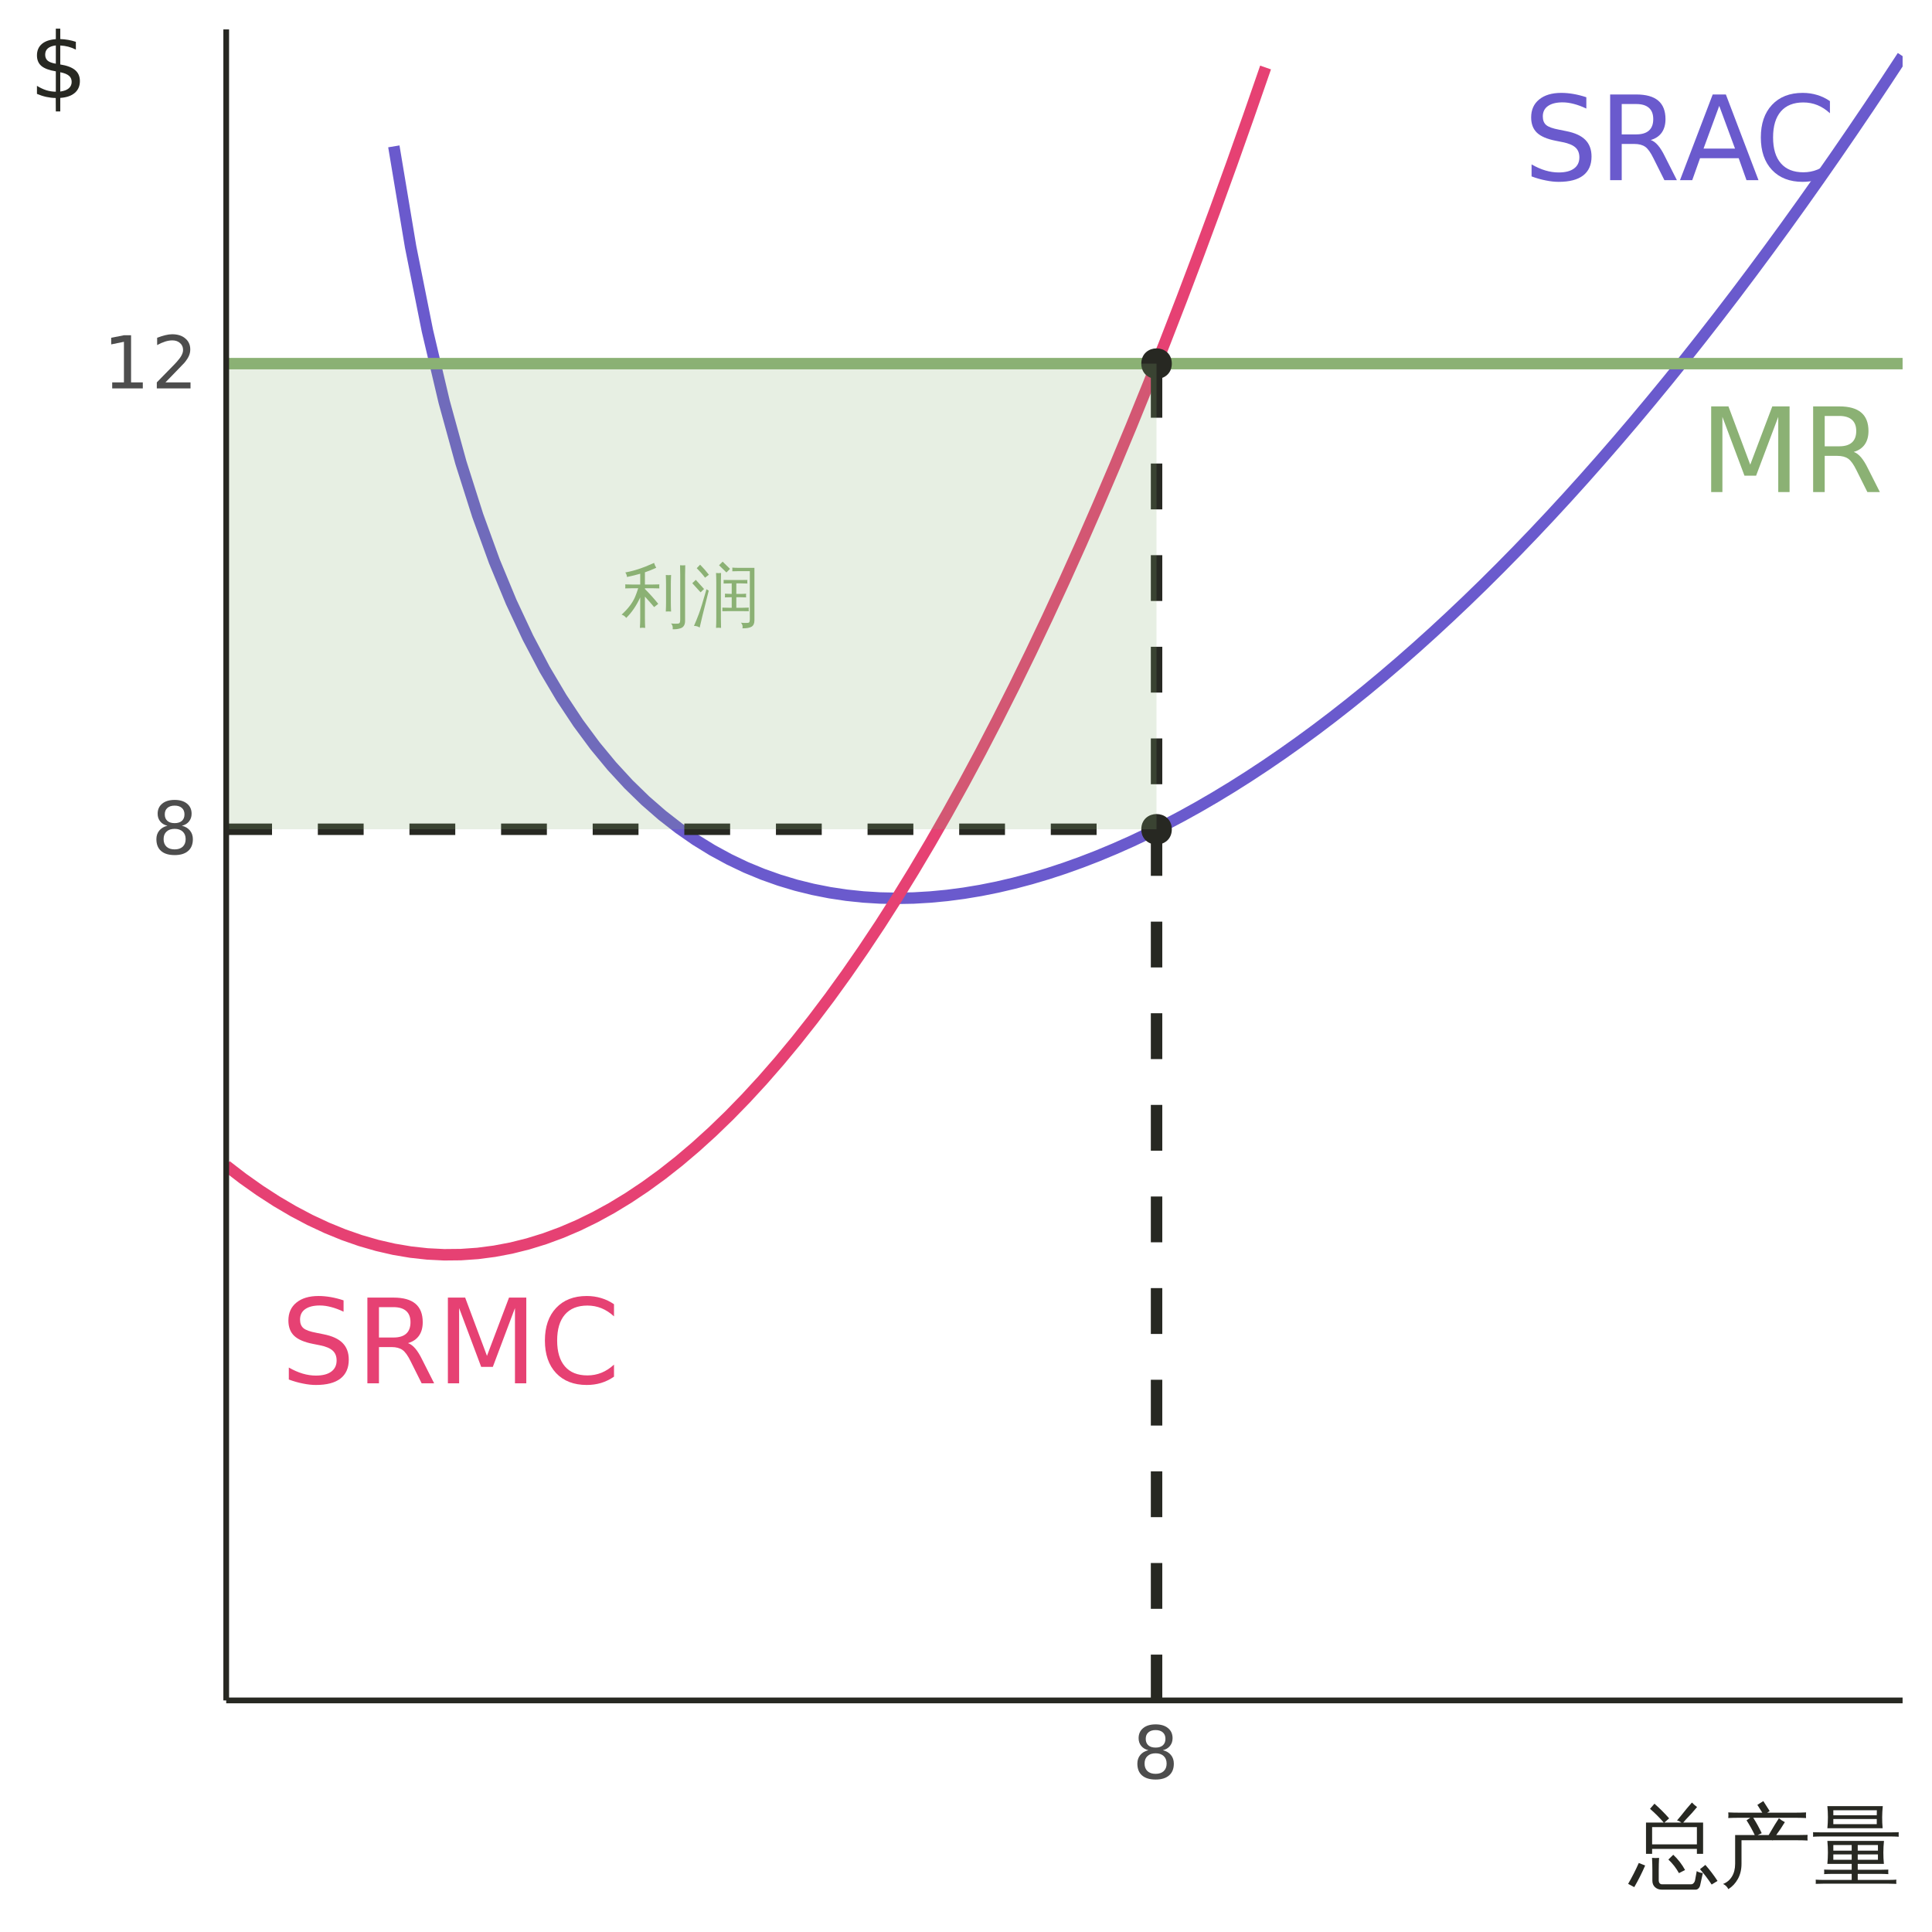
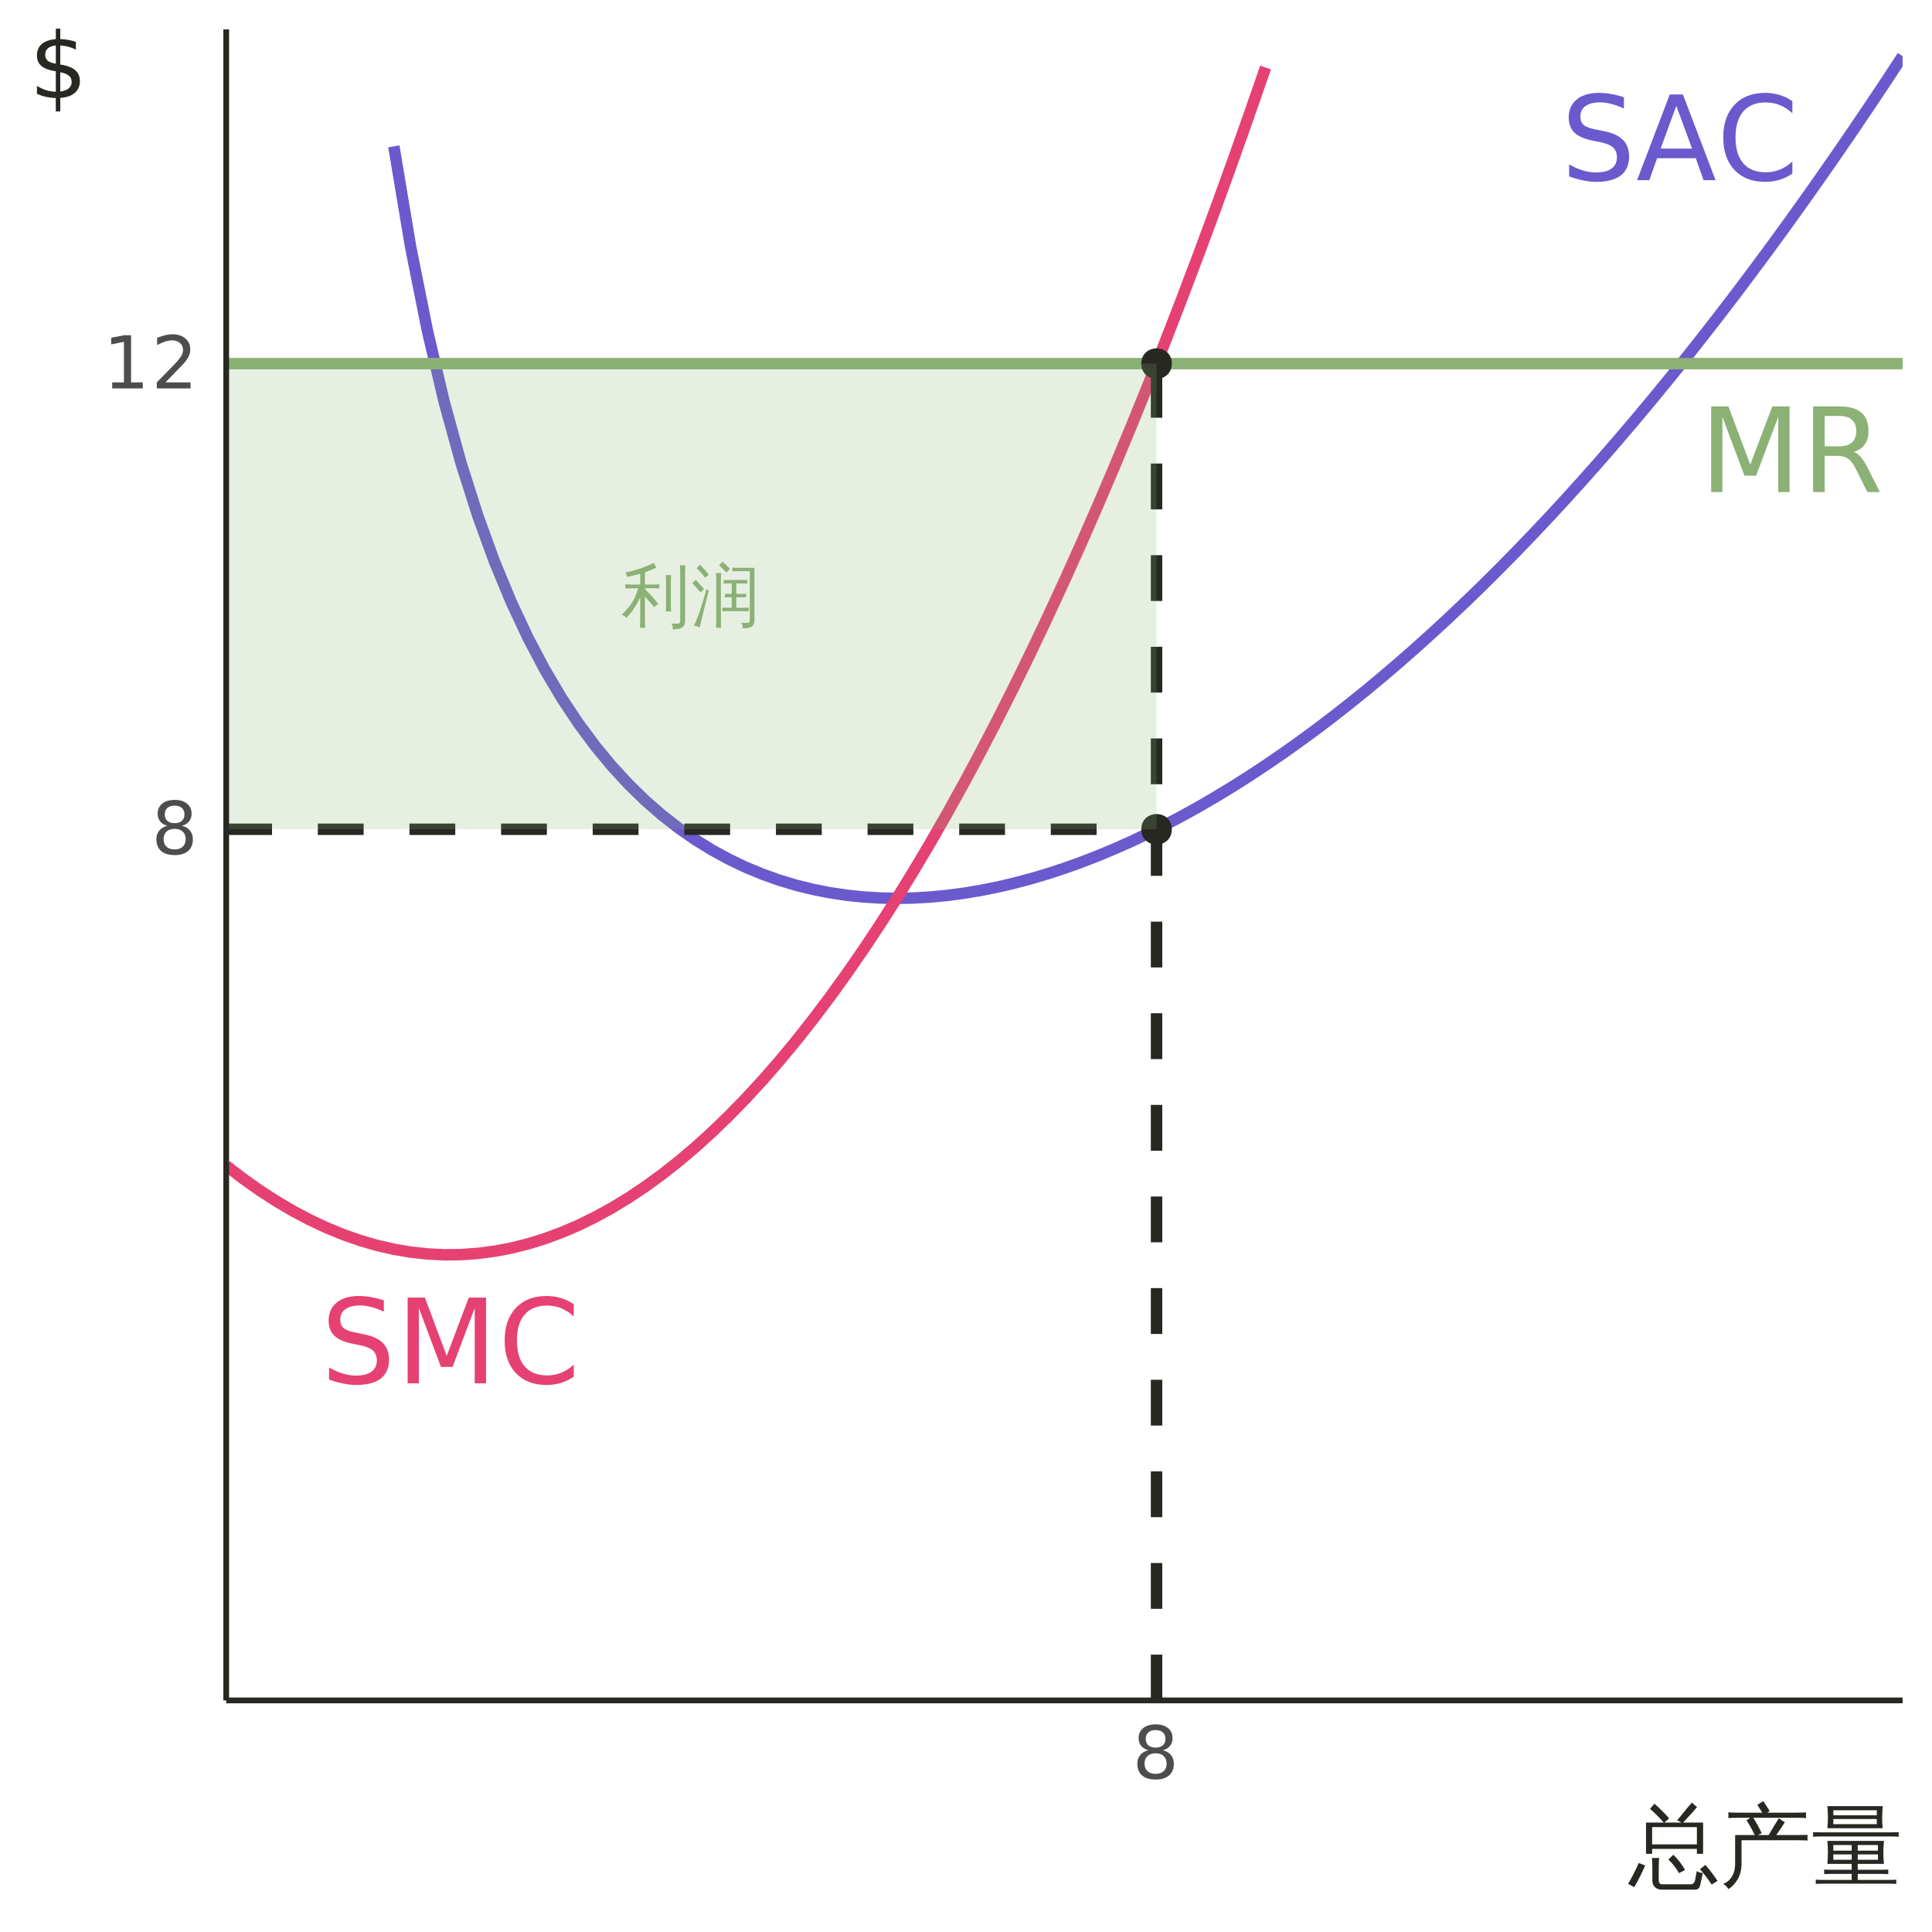
<svg xmlns="http://www.w3.org/2000/svg" xmlns:xlink="http://www.w3.org/1999/xlink" width="360" height="360" viewBox="0 0 360 360">
  <defs>
    <g>
      <g id="glyph-0-0">
        <path d="M 1.094 3.875 L 1.094 -15.453 L 12.047 -15.453 L 12.047 3.875 Z M 2.328 2.656 L 10.828 2.656 L 10.828 -14.219 L 2.328 -14.219 Z M 2.328 2.656 " />
      </g>
      <g id="glyph-0-1">
        <path d="M 11.719 -15.453 L 11.719 -13.344 C 10.906 -13.727 10.133 -14.016 9.406 -14.203 C 8.676 -14.398 7.973 -14.5 7.297 -14.5 C 6.117 -14.5 5.207 -14.27 4.562 -13.812 C 3.926 -13.363 3.609 -12.719 3.609 -11.875 C 3.609 -11.164 3.82 -10.629 4.25 -10.266 C 4.676 -9.91 5.477 -9.625 6.656 -9.406 L 7.969 -9.141 C 9.582 -8.828 10.77 -8.285 11.531 -7.516 C 12.301 -6.742 12.688 -5.707 12.688 -4.406 C 12.688 -2.852 12.164 -1.676 11.125 -0.875 C 10.094 -0.082 8.57 0.312 6.562 0.312 C 5.812 0.312 5.008 0.223 4.156 0.047 C 3.301 -0.117 2.422 -0.367 1.516 -0.703 L 1.516 -2.938 C 2.391 -2.438 3.242 -2.062 4.078 -1.812 C 4.922 -1.562 5.75 -1.438 6.562 -1.438 C 7.801 -1.438 8.754 -1.68 9.422 -2.172 C 10.086 -2.66 10.422 -3.352 10.422 -4.25 C 10.422 -5.031 10.18 -5.641 9.703 -6.078 C 9.223 -6.523 8.438 -6.859 7.344 -7.078 L 6.016 -7.344 C 4.41 -7.656 3.242 -8.156 2.516 -8.844 C 1.797 -9.531 1.438 -10.484 1.438 -11.703 C 1.438 -13.109 1.93 -14.219 2.922 -15.031 C 3.922 -15.852 5.297 -16.266 7.047 -16.266 C 7.797 -16.266 8.555 -16.195 9.328 -16.062 C 10.109 -15.926 10.906 -15.723 11.719 -15.453 Z M 11.719 -15.453 " />
      </g>
      <g id="glyph-0-2">
-         <path d="M 9.719 -7.484 C 10.188 -7.328 10.641 -6.992 11.078 -6.484 C 11.516 -5.973 11.953 -5.266 12.391 -4.359 L 14.594 0 L 12.266 0 L 10.219 -4.094 C 9.695 -5.164 9.188 -5.875 8.688 -6.219 C 8.195 -6.57 7.52 -6.75 6.656 -6.75 L 4.312 -6.75 L 4.312 0 L 2.156 0 L 2.156 -15.969 L 7.031 -15.969 C 8.852 -15.969 10.211 -15.586 11.109 -14.828 C 12.016 -14.066 12.469 -12.914 12.469 -11.375 C 12.469 -10.363 12.234 -9.523 11.766 -8.859 C 11.297 -8.203 10.613 -7.742 9.719 -7.484 Z M 4.312 -14.188 L 4.312 -8.531 L 7.031 -8.531 C 8.07 -8.531 8.859 -8.77 9.391 -9.25 C 9.922 -9.727 10.188 -10.438 10.188 -11.375 C 10.188 -12.301 9.922 -13 9.391 -13.469 C 8.859 -13.945 8.07 -14.188 7.031 -14.188 Z M 4.312 -14.188 " />
+         <path d="M 2.156 -15.969 L 5.375 -15.969 L 9.438 -5.109 L 13.547 -15.969 L 16.766 -15.969 L 16.766 0 L 14.656 0 L 14.656 -14.016 L 10.531 -3.062 L 8.359 -3.062 L 4.25 -14.016 L 4.25 0 L 2.156 0 Z M 2.156 -15.969 " />
      </g>
      <g id="glyph-0-3">
-         <path d="M 2.156 -15.969 L 5.375 -15.969 L 9.438 -5.109 L 13.547 -15.969 L 16.766 -15.969 L 16.766 0 L 14.656 0 L 14.656 -14.016 L 10.531 -3.062 L 8.359 -3.062 L 4.25 -14.016 L 4.25 0 L 2.156 0 Z M 2.156 -15.969 " />
+         <path d="M 14.109 -14.734 L 14.109 -12.469 C 13.379 -13.145 12.602 -13.648 11.781 -13.984 C 10.957 -14.316 10.082 -14.484 9.156 -14.484 C 7.332 -14.484 5.938 -13.926 4.969 -12.812 C 4 -11.695 3.516 -10.082 3.516 -7.969 C 3.516 -5.863 4 -4.254 4.969 -3.141 C 5.938 -2.023 7.332 -1.469 9.156 -1.469 C 10.082 -1.469 10.957 -1.633 11.781 -1.969 C 12.602 -2.301 13.379 -2.805 14.109 -3.484 L 14.109 -1.234 C 13.348 -0.711 12.547 -0.32 11.703 -0.062 C 10.859 0.188 9.969 0.312 9.031 0.312 C 6.613 0.312 4.707 -0.426 3.312 -1.906 C 1.926 -3.383 1.234 -5.406 1.234 -7.969 C 1.234 -10.531 1.926 -12.551 3.312 -14.031 C 4.707 -15.52 6.613 -16.266 9.031 -16.266 C 9.988 -16.266 10.891 -16.133 11.734 -15.875 C 12.578 -15.625 13.367 -15.242 14.109 -14.734 Z M 14.109 -14.734 " />
      </g>
      <g id="glyph-0-4">
-         <path d="M 14.109 -14.734 L 14.109 -12.469 C 13.379 -13.145 12.602 -13.648 11.781 -13.984 C 10.957 -14.316 10.082 -14.484 9.156 -14.484 C 7.332 -14.484 5.938 -13.926 4.969 -12.812 C 4 -11.695 3.516 -10.082 3.516 -7.969 C 3.516 -5.863 4 -4.254 4.969 -3.141 C 5.938 -2.023 7.332 -1.469 9.156 -1.469 C 10.082 -1.469 10.957 -1.633 11.781 -1.969 C 12.602 -2.301 13.379 -2.805 14.109 -3.484 L 14.109 -1.234 C 13.348 -0.711 12.547 -0.32 11.703 -0.062 C 10.859 0.188 9.969 0.312 9.031 0.312 C 6.613 0.312 4.707 -0.426 3.312 -1.906 C 1.926 -3.383 1.234 -5.406 1.234 -7.969 C 1.234 -10.531 1.926 -12.551 3.312 -14.031 C 4.707 -15.52 6.613 -16.266 9.031 -16.266 C 9.988 -16.266 10.891 -16.133 11.734 -15.875 C 12.578 -15.625 13.367 -15.242 14.109 -14.734 Z M 14.109 -14.734 " />
+         <path d="M 7.484 -13.844 L 4.562 -5.891 L 10.422 -5.891 Z M 6.266 -15.969 L 8.719 -15.969 L 14.797 0 L 12.562 0 L 11.109 -4.094 L 3.906 -4.094 L 2.453 0 L 0.172 0 Z M 6.266 -15.969 " />
      </g>
      <g id="glyph-0-5">
-         <path d="M 7.484 -13.844 L 4.562 -5.891 L 10.422 -5.891 Z M 6.266 -15.969 L 8.719 -15.969 L 14.797 0 L 12.562 0 L 11.109 -4.094 L 3.906 -4.094 L 2.453 0 L 0.172 0 Z M 6.266 -15.969 " />
+         <path d="M 9.719 -7.484 C 10.188 -7.328 10.641 -6.992 11.078 -6.484 C 11.516 -5.973 11.953 -5.266 12.391 -4.359 L 14.594 0 L 12.266 0 L 10.219 -4.094 C 9.695 -5.164 9.188 -5.875 8.688 -6.219 C 8.195 -6.57 7.52 -6.75 6.656 -6.75 L 4.312 -6.75 L 4.312 0 L 2.156 0 L 2.156 -15.969 L 7.031 -15.969 C 8.852 -15.969 10.211 -15.586 11.109 -14.828 C 12.016 -14.066 12.469 -12.914 12.469 -11.375 C 12.469 -10.363 12.234 -9.523 11.766 -8.859 C 11.297 -8.203 10.613 -7.742 9.719 -7.484 Z M 4.312 -14.188 L 4.312 -8.531 L 7.031 -8.531 C 8.07 -8.531 8.859 -8.77 9.391 -9.25 C 9.922 -9.727 10.188 -10.438 10.188 -11.375 C 10.188 -12.301 9.922 -13 9.391 -13.469 C 8.859 -13.945 8.07 -14.188 7.031 -14.188 Z M 4.312 -14.188 " />
      </g>
      <g id="glyph-1-0">
        <path d="M 0.422 0 L 0.422 -8.516 L 3.828 -8.516 L 3.828 0 Z M 0.844 -0.422 L 3.406 -0.422 L 3.406 -8.094 L 0.844 -8.094 Z M 0.844 -0.422 " />
      </g>
      <g id="glyph-1-1">
        <path d="M 2.078 -5.859 C 1.609 -5.859 1.141 -5.848 0.672 -5.828 C 0.703 -6.086 0.703 -6.336 0.672 -6.578 C 1.141 -6.555 1.609 -6.547 2.078 -6.547 L 3.469 -6.547 L 3.469 -8.562 C 2.719 -8.344 1.895 -8.141 1 -7.953 C 0.977 -8.266 0.875 -8.547 0.688 -8.797 C 1.914 -9.023 3.164 -9.391 4.438 -9.891 L 6.047 -10.578 C 6.148 -10.254 6.285 -9.953 6.453 -9.672 C 5.773 -9.359 5.07 -9.078 4.344 -8.828 L 4.344 -6.547 L 5.641 -6.547 C 6.109 -6.547 6.57 -6.555 7.031 -6.578 C 7.008 -6.336 7.008 -6.086 7.031 -5.828 C 6.57 -5.848 6.109 -5.859 5.641 -5.859 L 4.344 -5.859 L 4.344 -5.719 C 5.219 -4.844 6.047 -3.922 6.828 -2.953 L 6.062 -2.344 C 5.508 -3.008 4.938 -3.66 4.344 -4.297 L 4.344 -0.281 C 4.344 0.32 4.359 0.926 4.391 1.531 C 4.066 1.488 3.738 1.488 3.406 1.531 C 3.445 0.926 3.469 0.32 3.469 -0.281 L 3.469 -4.156 C 2.758 -2.613 1.891 -1.336 0.859 -0.328 C 0.641 -0.629 0.352 -0.832 0 -0.938 C 1.188 -2.02 2.02 -3.113 2.5 -4.219 C 2.688 -4.656 2.883 -5.203 3.094 -5.859 Z M 9.516 1.781 C 9.578 1.32 9.473 0.961 9.203 0.703 C 9.473 0.734 9.773 0.75 10.109 0.75 C 10.453 0.758 10.672 0.723 10.766 0.641 C 10.867 0.566 10.922 0.328 10.922 -0.078 L 10.922 -8.359 C 10.922 -8.961 10.91 -9.555 10.891 -10.141 C 11.211 -10.109 11.535 -10.109 11.859 -10.141 C 11.836 -9.555 11.828 -8.961 11.828 -8.359 L 11.828 0.219 C 11.828 0.945 11.551 1.406 11 1.594 C 10.531 1.75 10.035 1.812 9.516 1.781 Z M 9.219 -1.516 C 8.895 -1.547 8.566 -1.547 8.234 -1.516 C 8.266 -2.109 8.281 -2.703 8.281 -3.297 L 8.281 -6.531 C 8.281 -7.125 8.266 -7.723 8.234 -8.328 C 8.566 -8.285 8.895 -8.285 9.219 -8.328 C 9.188 -7.723 9.172 -7.125 9.172 -6.531 L 9.172 -3.297 C 9.172 -2.703 9.188 -2.109 9.219 -1.516 Z M 9.219 -1.516 " />
      </g>
      <g id="glyph-1-2">
        <path d="M 10.703 -2.25 C 10.672 -2.02 10.672 -1.797 10.703 -1.578 C 10.285 -1.586 9.867 -1.594 9.453 -1.594 L 7.016 -1.594 C 6.598 -1.594 6.18 -1.586 5.766 -1.578 C 5.785 -1.797 5.785 -2.02 5.766 -2.25 C 6.18 -2.227 6.598 -2.219 7.016 -2.219 L 7.516 -2.219 L 7.516 -4.188 L 6.25 -4.156 C 6.27 -4.375 6.27 -4.602 6.25 -4.844 L 7.516 -4.797 L 7.516 -6.766 L 6 -6.734 C 6.02 -6.961 6.02 -7.188 6 -7.406 C 6.406 -7.395 6.816 -7.391 7.234 -7.391 L 9.203 -7.391 C 9.617 -7.391 10.031 -7.395 10.438 -7.406 C 10.414 -7.188 10.414 -6.961 10.438 -6.734 C 10.031 -6.754 9.617 -6.766 9.203 -6.766 L 8.375 -6.766 L 8.375 -4.797 L 8.953 -4.797 C 9.367 -4.797 9.785 -4.812 10.203 -4.844 C 10.18 -4.602 10.18 -4.375 10.203 -4.156 C 9.785 -4.176 9.367 -4.188 8.953 -4.188 L 8.375 -4.188 L 8.375 -2.219 L 9.453 -2.219 C 9.867 -2.219 10.285 -2.227 10.703 -2.25 Z M 10.891 -0.203 L 10.891 -9.047 L 8.875 -9.047 C 8.457 -9.047 8.039 -9.035 7.625 -9.016 C 7.645 -9.242 7.645 -9.473 7.625 -9.703 C 8.039 -9.672 8.457 -9.656 8.875 -9.656 L 11.75 -9.656 L 11.75 0.125 C 11.75 0.688 11.578 1.078 11.234 1.297 C 10.879 1.516 10.305 1.617 9.516 1.609 C 9.609 1.211 9.516 0.863 9.234 0.562 C 9.492 0.594 9.785 0.609 10.109 0.609 C 10.441 0.617 10.656 0.586 10.75 0.516 C 10.844 0.441 10.891 0.203 10.891 -0.203 Z M 7.203 -9.469 L 6.531 -8.797 L 5.156 -10.141 L 5.828 -10.812 Z M 5.531 1.531 C 5.219 1.488 4.906 1.488 4.594 1.531 C 4.625 0.945 4.641 0.363 4.641 -0.219 L 4.641 -6.953 C 4.641 -7.535 4.625 -8.117 4.594 -8.703 C 4.906 -8.66 5.219 -8.66 5.531 -8.703 C 5.508 -8.117 5.5 -7.535 5.5 -6.953 L 5.5 -0.219 C 5.5 0.363 5.508 0.945 5.531 1.531 Z M 1.547 1.469 C 1.266 1.27 0.91 1.164 0.484 1.156 C 0.785 0.477 1.098 -0.289 1.422 -1.156 C 1.742 -2.031 2.207 -3.535 2.812 -5.672 L 3.234 -5.406 L 2.047 -0.672 Z M 2.359 -5.719 L 1.719 -5.094 L 0.172 -6.797 L 0.828 -7.422 Z M 2.547 -7.828 C 2.078 -8.453 1.562 -9.039 1 -9.594 L 1.625 -10.25 C 2.207 -9.664 2.754 -9.039 3.266 -8.375 Z M 2.547 -7.828 " />
      </g>
      <g id="glyph-2-0">
        <path d="M 0.672 2.406 L 0.672 -9.578 L 7.469 -9.578 L 7.469 2.406 Z M 1.438 1.641 L 6.719 1.641 L 6.719 -8.828 L 1.438 -8.828 Z M 1.438 1.641 " />
      </g>
      <g id="glyph-2-1">
        <path d="M 4.328 -4.703 C 3.68 -4.703 3.176 -4.531 2.812 -4.188 C 2.445 -3.852 2.266 -3.383 2.266 -2.781 C 2.266 -2.188 2.445 -1.719 2.812 -1.375 C 3.176 -1.039 3.68 -0.875 4.328 -0.875 C 4.961 -0.875 5.461 -1.039 5.828 -1.375 C 6.191 -1.719 6.375 -2.188 6.375 -2.781 C 6.375 -3.383 6.191 -3.852 5.828 -4.188 C 5.461 -4.531 4.961 -4.703 4.328 -4.703 Z M 2.984 -5.281 C 2.41 -5.414 1.961 -5.68 1.641 -6.078 C 1.316 -6.473 1.156 -6.953 1.156 -7.516 C 1.156 -8.305 1.438 -8.93 2 -9.391 C 2.562 -9.859 3.336 -10.094 4.328 -10.094 C 5.305 -10.094 6.078 -9.859 6.641 -9.391 C 7.203 -8.93 7.484 -8.305 7.484 -7.516 C 7.484 -6.953 7.32 -6.473 7 -6.078 C 6.688 -5.68 6.242 -5.414 5.672 -5.281 C 6.316 -5.125 6.816 -4.828 7.172 -4.391 C 7.535 -3.953 7.719 -3.414 7.719 -2.781 C 7.719 -1.82 7.422 -1.086 6.828 -0.578 C 6.242 -0.066 5.41 0.188 4.328 0.188 C 3.234 0.188 2.391 -0.066 1.797 -0.578 C 1.211 -1.086 0.922 -1.82 0.922 -2.781 C 0.922 -3.414 1.102 -3.953 1.469 -4.391 C 1.832 -4.828 2.336 -5.125 2.984 -5.281 Z M 2.484 -7.391 C 2.484 -6.879 2.645 -6.477 2.969 -6.188 C 3.289 -5.906 3.742 -5.766 4.328 -5.766 C 4.898 -5.766 5.348 -5.906 5.672 -6.188 C 5.992 -6.477 6.156 -6.879 6.156 -7.391 C 6.156 -7.91 5.992 -8.312 5.672 -8.594 C 5.348 -8.883 4.898 -9.031 4.328 -9.031 C 3.742 -9.031 3.289 -8.883 2.969 -8.594 C 2.645 -8.312 2.484 -7.91 2.484 -7.391 Z M 2.484 -7.391 " />
      </g>
      <g id="glyph-2-2">
        <path d="M 1.688 -1.125 L 3.875 -1.125 L 3.875 -8.688 L 1.5 -8.203 L 1.5 -9.438 L 3.859 -9.906 L 5.203 -9.906 L 5.203 -1.125 L 7.391 -1.125 L 7.391 0 L 1.688 0 Z M 1.688 -1.125 " />
      </g>
      <g id="glyph-2-3">
        <path d="M 2.609 -1.125 L 7.281 -1.125 L 7.281 0 L 1 0 L 1 -1.125 C 1.508 -1.656 2.203 -2.363 3.078 -3.25 C 3.953 -4.133 4.504 -4.707 4.734 -4.969 C 5.16 -5.445 5.457 -5.852 5.625 -6.188 C 5.801 -6.52 5.891 -6.848 5.891 -7.172 C 5.891 -7.703 5.703 -8.129 5.328 -8.453 C 4.961 -8.785 4.484 -8.953 3.891 -8.953 C 3.473 -8.953 3.031 -8.879 2.562 -8.734 C 2.094 -8.586 1.594 -8.367 1.062 -8.078 L 1.062 -9.438 C 1.602 -9.645 2.109 -9.805 2.578 -9.922 C 3.047 -10.035 3.473 -10.094 3.859 -10.094 C 4.891 -10.094 5.707 -9.832 6.312 -9.312 C 6.926 -8.801 7.234 -8.117 7.234 -7.266 C 7.234 -6.859 7.156 -6.473 7 -6.109 C 6.852 -5.742 6.578 -5.312 6.172 -4.812 C 6.055 -4.688 5.703 -4.316 5.109 -3.703 C 4.523 -3.086 3.691 -2.227 2.609 -1.125 Z M 2.609 -1.125 " />
      </g>
      <g id="glyph-3-0">
        <path d="M 0.562 0 L 0.562 -11.328 L 5.078 -11.328 L 5.078 0 Z M 1.125 -0.562 L 4.516 -0.562 L 4.516 -10.766 L 1.125 -10.766 Z M 1.125 -0.562 " />
      </g>
      <g id="glyph-3-1">
        <path d="M 4.328 -4.453 L 3.188 -4.453 L 3.188 -10.281 L 6.5 -10.281 C 5.707 -11.195 4.852 -12.051 3.938 -12.844 L 4.766 -13.797 C 5.734 -12.941 6.645 -12.031 7.5 -11.062 L 6.609 -10.281 L 9.766 -10.281 C 9.523 -10.477 9.258 -10.609 8.969 -10.672 L 9.75 -11.609 C 10.414 -12.441 10.758 -12.867 10.781 -12.891 L 11.75 -14.016 C 12.039 -13.703 12.359 -13.422 12.703 -13.172 L 11.734 -12.047 L 10.625 -10.859 L 10.125 -10.281 L 13.828 -10.281 L 13.828 -4.453 L 12.672 -4.453 L 12.672 -5.375 L 4.328 -5.375 Z M 12.672 -9.438 L 4.328 -9.438 L 4.328 -6.219 L 12.672 -6.219 Z M 15.422 1.266 C 14.754 0.254 14.031 -0.695 13.25 -1.594 L 14.25 -2.391 C 15.07 -1.461 15.828 -0.469 16.516 0.594 Z M 9.328 -0.859 C 8.797 -1.816 8.141 -2.66 7.359 -3.391 L 8.266 -4.281 C 9.141 -3.469 9.875 -2.52 10.469 -1.438 Z M 12.641 -1.234 C 12.953 -1.035 13.332 -0.914 13.781 -0.875 L 13.297 1.328 C 13.254 1.578 13.156 1.785 13 1.953 C 12.844 2.129 12.656 2.219 12.438 2.219 L 6.125 2.219 C 5.625 2.219 5.207 2.066 4.875 1.766 C 4.539 1.461 4.375 1.055 4.375 0.547 L 4.375 -1.391 C 4.375 -2.172 4.352 -2.941 4.312 -3.703 C 4.75 -3.66 5.188 -3.66 5.625 -3.703 C 5.582 -2.941 5.562 -2.172 5.562 -1.391 L 5.562 0.547 C 5.562 0.723 5.613 0.879 5.719 1.016 C 5.832 1.148 5.973 1.219 6.141 1.219 L 11.594 1.219 C 11.781 1.219 11.938 1.145 12.062 1 C 12.195 0.863 12.285 0.691 12.328 0.484 Z M -0.141 1.141 C 0.586 -0.109 1.25 -1.406 1.844 -2.75 L 3.031 -2.281 C 2.426 -0.883 1.75 0.457 1 1.75 Z M -0.141 1.141 " />
      </g>
      <g id="glyph-3-2">
        <path d="M 2.797 -2.609 L 2.797 -7.953 L 6.453 -7.953 C 6.004 -8.898 5.492 -9.816 4.922 -10.703 L 5.625 -11.172 L 3.453 -11.172 C 2.805 -11.172 2.16 -11.156 1.516 -11.125 C 1.555 -11.477 1.555 -11.828 1.516 -12.172 C 2.16 -12.141 2.805 -12.125 3.453 -12.125 L 7.859 -12.125 L 6.938 -13.578 L 8.047 -14.281 L 9.234 -12.422 L 8.766 -12.125 L 14.094 -12.125 C 14.738 -12.125 15.379 -12.141 16.016 -12.172 C 15.984 -11.828 15.984 -11.477 16.016 -11.125 C 15.379 -11.156 14.738 -11.172 14.094 -11.172 L 6.172 -11.172 C 6.766 -10.242 7.289 -9.285 7.75 -8.297 L 6.984 -7.953 L 9.047 -7.953 L 10.156 -9.828 L 10.953 -11.078 C 11.297 -10.797 11.664 -10.555 12.062 -10.359 C 11.812 -9.941 11.547 -9.523 11.266 -9.109 L 10.453 -7.953 L 14.359 -7.953 C 15.016 -7.953 15.66 -7.961 16.297 -7.984 C 16.266 -7.641 16.266 -7.289 16.297 -6.938 C 15.66 -6.969 15.016 -6.984 14.359 -6.984 L 9.844 -6.984 L 9.797 -6.922 C 9.773 -6.941 9.75 -6.961 9.719 -6.984 L 3.984 -6.984 L 3.984 -2.609 C 3.984 -1.523 3.758 -0.582 3.312 0.219 C 2.863 1.031 2.27 1.664 1.531 2.125 C 1.32 1.688 0.992 1.363 0.547 1.156 C 1.242 0.895 1.789 0.441 2.188 -0.203 C 2.594 -0.848 2.797 -1.648 2.797 -2.609 Z M 2.797 -2.609 " />
      </g>
      <g id="glyph-3-3">
        <path d="M 15.844 0.359 C 15.801 0.617 15.801 0.879 15.844 1.141 C 15.363 1.117 14.883 1.109 14.406 1.109 L 2.219 1.109 C 1.75 1.109 1.281 1.117 0.812 1.141 C 0.832 0.879 0.832 0.617 0.812 0.359 C 1.281 0.391 1.75 0.406 2.219 0.406 L 7.516 0.406 L 7.516 -0.719 L 3.938 -0.719 C 3.414 -0.719 2.895 -0.703 2.375 -0.672 C 2.406 -0.953 2.406 -1.234 2.375 -1.516 C 2.895 -1.492 3.414 -1.484 3.938 -1.484 L 7.516 -1.484 L 7.516 -2.578 L 2.984 -2.578 C 3.117 -4.004 3.117 -5.43 2.984 -6.859 L 13.531 -6.859 C 13.383 -5.43 13.379 -4.004 13.516 -2.578 L 8.641 -2.578 L 8.641 -1.484 L 12.797 -1.484 C 13.316 -1.484 13.832 -1.492 14.344 -1.516 C 14.32 -1.234 14.32 -0.953 14.344 -0.672 C 13.832 -0.703 13.316 -0.719 12.797 -0.719 L 8.641 -0.719 L 8.641 0.406 L 14.406 0.406 C 14.883 0.406 15.363 0.391 15.844 0.359 Z M 16.281 -8.484 C 16.258 -8.203 16.258 -7.922 16.281 -7.641 C 15.77 -7.672 15.258 -7.688 14.75 -7.688 L 1.859 -7.688 C 1.336 -7.688 0.82 -7.672 0.312 -7.641 C 0.332 -7.922 0.332 -8.203 0.312 -8.484 C 0.832 -8.461 1.348 -8.453 1.859 -8.453 L 14.75 -8.453 C 15.25 -8.453 15.758 -8.461 16.281 -8.484 Z M 2.984 -9.219 C 3.117 -10.602 3.117 -11.977 2.984 -13.344 L 13.312 -13.344 C 13.164 -11.977 13.156 -10.602 13.281 -9.219 Z M 8.641 -5.047 L 12.406 -5.047 L 12.406 -6.094 L 8.641 -6.094 Z M 7.516 -5.047 L 7.516 -6.094 L 4.094 -6.094 L 4.094 -5.047 Z M 8.641 -4.344 L 8.641 -3.344 L 12.406 -3.344 L 12.406 -4.344 Z M 7.516 -4.344 L 4.094 -4.344 L 4.094 -3.344 L 7.516 -3.344 Z M 4.094 -12.578 L 4.094 -11.641 L 12.188 -11.641 L 12.203 -12.578 Z M 4.094 -10.938 L 4.094 -9.984 L 12.188 -9.984 L 12.188 -10.938 Z M 4.094 -10.938 " />
      </g>
      <g id="glyph-4-0">
        <path d="M 0.844 3 L 0.844 -11.984 L 9.344 -11.984 L 9.344 3 Z M 1.797 2.062 L 8.406 2.062 L 8.406 -11.031 L 1.797 -11.031 Z M 1.797 2.062 " />
      </g>
      <g id="glyph-4-1">
        <path d="M 5.75 2.5 L 4.922 2.5 L 4.906 0 C 4.32 -0.008 3.738 -0.078 3.156 -0.203 C 2.582 -0.328 2 -0.516 1.406 -0.766 L 1.406 -2.266 C 1.977 -1.91 2.551 -1.641 3.125 -1.453 C 3.707 -1.273 4.305 -1.18 4.922 -1.172 L 4.922 -4.969 C 3.691 -5.164 2.797 -5.5 2.234 -5.969 C 1.68 -6.445 1.406 -7.102 1.406 -7.938 C 1.406 -8.832 1.707 -9.539 2.312 -10.062 C 2.914 -10.582 3.785 -10.883 4.922 -10.969 L 4.922 -12.922 L 5.75 -12.922 L 5.75 -10.984 C 6.258 -10.961 6.754 -10.91 7.234 -10.828 C 7.711 -10.742 8.188 -10.625 8.656 -10.469 L 8.656 -9.016 C 8.188 -9.254 7.711 -9.438 7.234 -9.562 C 6.754 -9.688 6.258 -9.758 5.75 -9.781 L 5.75 -6.25 C 7 -6.051 7.922 -5.703 8.516 -5.203 C 9.109 -4.703 9.406 -4.02 9.406 -3.156 C 9.406 -2.227 9.086 -1.492 8.453 -0.953 C 7.828 -0.41 6.926 -0.098 5.75 -0.016 Z M 4.922 -6.391 L 4.922 -9.797 C 4.273 -9.723 3.781 -9.539 3.438 -9.25 C 3.102 -8.957 2.938 -8.566 2.938 -8.078 C 2.938 -7.598 3.094 -7.223 3.406 -6.953 C 3.719 -6.691 4.223 -6.504 4.922 -6.391 Z M 5.75 -4.797 L 5.75 -1.203 C 6.445 -1.297 6.973 -1.492 7.328 -1.797 C 7.691 -2.109 7.875 -2.508 7.875 -3 C 7.875 -3.488 7.703 -3.875 7.359 -4.156 C 7.016 -4.445 6.477 -4.66 5.75 -4.797 Z M 5.75 -4.797 " />
      </g>
    </g>
    <clipPath id="clip-0">
      <path clip-rule="nonzero" d="M 72 9 L 354.523 9 L 354.523 169 L 72 169 Z M 72 9 " />
    </clipPath>
    <clipPath id="clip-1">
      <path clip-rule="nonzero" d="M 42.152 11 L 237 11 L 237 235 L 42.152 235 Z M 42.152 11 " />
    </clipPath>
    <clipPath id="clip-2">
      <path clip-rule="nonzero" d="M 42.152 66 L 354.523 66 L 354.523 69 L 42.152 69 Z M 42.152 66 " />
    </clipPath>
    <clipPath id="clip-3">
      <path clip-rule="nonzero" d="M 214 66 L 217 66 L 217 316.852 L 214 316.852 Z M 214 66 " />
    </clipPath>
    <clipPath id="clip-4">
      <path clip-rule="nonzero" d="M 42.152 153 L 217 153 L 217 156 L 42.152 156 Z M 42.152 153 " />
    </clipPath>
    <clipPath id="clip-5">
      <path clip-rule="nonzero" d="M 42.152 67 L 216 67 L 216 155 L 42.152 155 Z M 42.152 67 " />
    </clipPath>
  </defs>
  <rect x="-36" y="-36" width="432" height="432" fill="rgb(100%, 100%, 100%)" fill-opacity="1" />
  <g clip-path="url(#clip-0)">
    <path fill="none" stroke-width="2.134" stroke-linecap="butt" stroke-linejoin="round" stroke="rgb(41.569%, 35.294%, 80.392%)" stroke-opacity="1" stroke-miterlimit="10" d="M 73.387 27.273 L 76.512 45.984 L 79.637 61.609 L 82.758 74.852 L 85.883 86.203 L 89.008 96.035 L 92.129 104.621 L 95.254 112.164 L 98.379 118.832 L 101.5 124.754 L 104.625 130.027 L 107.75 134.742 L 110.871 138.961 L 113.996 142.742 L 117.121 146.137 L 120.242 149.176 L 123.367 151.898 L 126.492 154.332 L 129.613 156.504 L 132.738 158.426 L 135.863 160.125 L 138.984 161.617 L 142.109 162.906 L 145.234 164.016 L 148.355 164.953 L 151.48 165.723 L 154.605 166.34 L 157.727 166.809 L 160.852 167.137 L 163.977 167.328 L 167.098 167.391 L 170.223 167.332 L 173.348 167.148 L 176.469 166.852 L 179.594 166.441 L 182.719 165.922 L 185.84 165.297 L 188.965 164.566 L 192.09 163.738 L 195.211 162.812 L 198.336 161.789 L 201.461 160.668 L 204.582 159.461 L 207.707 158.156 L 210.832 156.77 L 213.953 155.289 L 217.078 153.727 L 220.203 152.078 L 223.324 150.348 L 226.449 148.531 L 229.574 146.633 L 232.695 144.656 L 235.82 142.598 L 238.945 140.461 L 242.066 138.246 L 245.191 135.957 L 248.316 133.586 L 251.438 131.141 L 254.562 128.621 L 257.688 126.023 L 260.809 123.355 L 263.934 120.609 L 267.059 117.793 L 270.18 114.902 L 273.305 111.941 L 276.43 108.906 L 279.551 105.801 L 282.676 102.621 L 285.801 99.371 L 288.922 96.055 L 292.047 92.664 L 295.172 89.203 L 298.293 85.672 L 301.418 82.074 L 304.543 78.406 L 307.664 74.668 L 310.789 70.863 L 313.914 66.988 L 317.035 63.043 L 320.16 59.031 L 323.285 54.953 L 326.406 50.805 L 329.531 46.59 L 332.656 42.309 L 335.777 37.961 L 338.902 33.543 L 342.027 29.059 L 345.148 24.512 L 348.273 19.895 L 351.398 15.211 L 354.52 10.461 " />
  </g>
  <g clip-path="url(#clip-1)">
    <path fill="none" stroke-width="2.134" stroke-linecap="butt" stroke-linejoin="round" stroke="rgb(90.196%, 25.49%, 45.098%)" stroke-opacity="1" stroke-miterlimit="10" d="M 42.152 217.211 L 45.273 219.609 L 48.398 221.82 L 51.523 223.844 L 54.645 225.68 L 57.77 227.332 L 60.895 228.793 L 64.016 230.07 L 67.141 231.16 L 70.266 232.062 L 73.387 232.781 L 76.512 233.309 L 79.637 233.652 L 82.758 233.809 L 85.883 233.777 L 89.008 233.559 L 92.129 233.152 L 95.254 232.562 L 98.379 231.781 L 101.5 230.816 L 104.625 229.664 L 107.75 228.328 L 110.871 226.801 L 113.996 225.09 L 117.121 223.188 L 120.242 221.102 L 123.367 218.832 L 126.492 216.371 L 129.613 213.723 L 132.738 210.891 L 135.863 207.871 L 138.984 204.664 L 142.109 201.27 L 145.234 197.688 L 148.355 193.922 L 151.48 189.965 L 154.605 185.824 L 157.727 181.496 L 160.852 176.98 L 163.977 172.281 L 167.098 167.391 L 170.223 162.316 L 173.348 157.055 L 176.469 151.605 L 179.594 145.969 L 182.719 140.148 L 185.84 134.137 L 188.965 127.941 L 192.09 121.559 L 195.211 114.988 L 198.336 108.23 L 201.461 101.289 L 204.582 94.156 L 207.707 86.84 L 210.832 79.336 L 213.953 71.645 L 217.078 63.77 L 220.203 55.703 L 223.324 47.453 L 226.449 39.016 L 229.574 30.391 L 232.695 21.578 L 235.82 12.578 " />
  </g>
  <g fill="rgb(90.196%, 25.49%, 45.098%)" fill-opacity="1">
-     <use xlink:href="#glyph-0-1" x="52.301" y="257.757" />
-     <use xlink:href="#glyph-0-2" x="66.301" y="257.757" />
-     <use xlink:href="#glyph-0-3" x="81.301" y="257.757" />
-     <use xlink:href="#glyph-0-4" x="100.301" y="257.757" />
+     <use xlink:href="#glyph-0-1" x="59.801" y="257.757" />
+     <use xlink:href="#glyph-0-2" x="73.801" y="257.757" />
+     <use xlink:href="#glyph-0-3" x="92.801" y="257.757" />
  </g>
  <g fill="rgb(41.569%, 35.294%, 80.392%)" fill-opacity="1">
-     <use xlink:href="#glyph-0-1" x="283.871" y="33.573" />
-     <use xlink:href="#glyph-0-2" x="297.871" y="33.573" />
-     <use xlink:href="#glyph-0-5" x="312.871" y="33.573" />
-     <use xlink:href="#glyph-0-4" x="326.871" y="33.573" />
+     <use xlink:href="#glyph-0-1" x="290.871" y="33.573" />
+     <use xlink:href="#glyph-0-4" x="304.871" y="33.573" />
+     <use xlink:href="#glyph-0-3" x="319.871" y="33.573" />
  </g>
  <g clip-path="url(#clip-2)">
    <path fill="none" stroke-width="2.134" stroke-linecap="butt" stroke-linejoin="round" stroke="rgb(54.51%, 69.412%, 45.49%)" stroke-opacity="1" stroke-miterlimit="10" d="M 42.152 67.754 L 354.52 67.754 " />
  </g>
  <g fill="rgb(54.51%, 69.412%, 45.49%)" fill-opacity="1">
-     <use xlink:href="#glyph-0-3" x="316.695" y="91.694" />
-     <use xlink:href="#glyph-0-2" x="335.695" y="91.694" />
+     <use xlink:href="#glyph-0-2" x="316.695" y="91.694" />
+     <use xlink:href="#glyph-0-5" x="335.695" y="91.694" />
  </g>
  <path fill-rule="nonzero" fill="rgb(15.294%, 15.686%, 13.333%)" fill-opacity="1" stroke-width="0.709" stroke-linecap="round" stroke-linejoin="round" stroke="rgb(15.294%, 15.686%, 13.333%)" stroke-opacity="1" stroke-miterlimit="10" d="M 217.996 67.754 C 217.996 71.07 213.02 71.07 213.02 67.754 C 213.02 64.438 217.996 64.438 217.996 67.754 " />
  <g clip-path="url(#clip-3)">
    <path fill="none" stroke-width="2.134" stroke-linecap="butt" stroke-linejoin="round" stroke="rgb(15.294%, 15.686%, 13.333%)" stroke-opacity="1" stroke-dasharray="8.536 8.536" stroke-miterlimit="10" d="M 215.508 316.848 L 215.508 67.754 " />
  </g>
  <path fill-rule="nonzero" fill="rgb(15.294%, 15.686%, 13.333%)" fill-opacity="1" stroke-width="0.709" stroke-linecap="round" stroke-linejoin="round" stroke="rgb(15.294%, 15.686%, 13.333%)" stroke-opacity="1" stroke-miterlimit="10" d="M 217.996 154.523 C 217.996 157.844 213.02 157.844 213.02 154.523 C 213.02 151.207 217.996 151.207 217.996 154.523 " />
  <g clip-path="url(#clip-4)">
    <path fill="none" stroke-width="2.134" stroke-linecap="butt" stroke-linejoin="round" stroke="rgb(15.294%, 15.686%, 13.333%)" stroke-opacity="1" stroke-dasharray="8.536 8.536" stroke-miterlimit="10" d="M 42.152 154.523 L 215.508 154.523 " />
  </g>
  <g clip-path="url(#clip-5)">
    <path fill-rule="nonzero" fill="rgb(54.51%, 69.412%, 45.49%)" fill-opacity="0.2" d="M 42.152 67.754 L 215.496 67.754 L 215.496 154.523 L 42.152 154.523 Z M 42.152 67.754 " />
  </g>
  <g fill="rgb(54.51%, 69.412%, 45.49%)" fill-opacity="1">
    <use xlink:href="#glyph-1-1" x="115.828" y="115.469" />
    <use xlink:href="#glyph-1-2" x="128.828" y="115.469" />
  </g>
  <path fill="none" stroke-width="1.067" stroke-linecap="butt" stroke-linejoin="round" stroke="rgb(15.294%, 15.686%, 13.333%)" stroke-opacity="1" stroke-miterlimit="10" d="M 42.152 316.848 L 42.152 5.48 " />
  <g fill="rgb(30.196%, 30.196%, 30.196%)" fill-opacity="1">
    <use xlink:href="#glyph-2-1" x="28.219" y="159.146" />
  </g>
  <g fill="rgb(30.196%, 30.196%, 30.196%)" fill-opacity="1">
    <use xlink:href="#glyph-2-2" x="19.219" y="72.377" />
    <use xlink:href="#glyph-2-3" x="28.219" y="72.377" />
  </g>
  <path fill="none" stroke-width="1.067" stroke-linecap="butt" stroke-linejoin="round" stroke="rgb(15.294%, 15.686%, 13.333%)" stroke-opacity="1" stroke-miterlimit="10" d="M 42.152 316.848 L 354.52 316.848 " />
  <g fill="rgb(30.196%, 30.196%, 30.196%)" fill-opacity="1">
    <use xlink:href="#glyph-2-1" x="211.008" y="331.404" />
  </g>
  <g fill="rgb(15.294%, 15.686%, 13.333%)" fill-opacity="1">
    <use xlink:href="#glyph-3-1" x="303.52" y="349.889" />
    <use xlink:href="#glyph-3-2" x="320.52" y="349.889" />
    <use xlink:href="#glyph-3-3" x="337.52" y="349.889" />
  </g>
  <g fill="rgb(15.294%, 15.686%, 13.333%)" fill-opacity="1">
    <use xlink:href="#glyph-4-1" x="5.48" y="18.261" />
  </g>
</svg>
